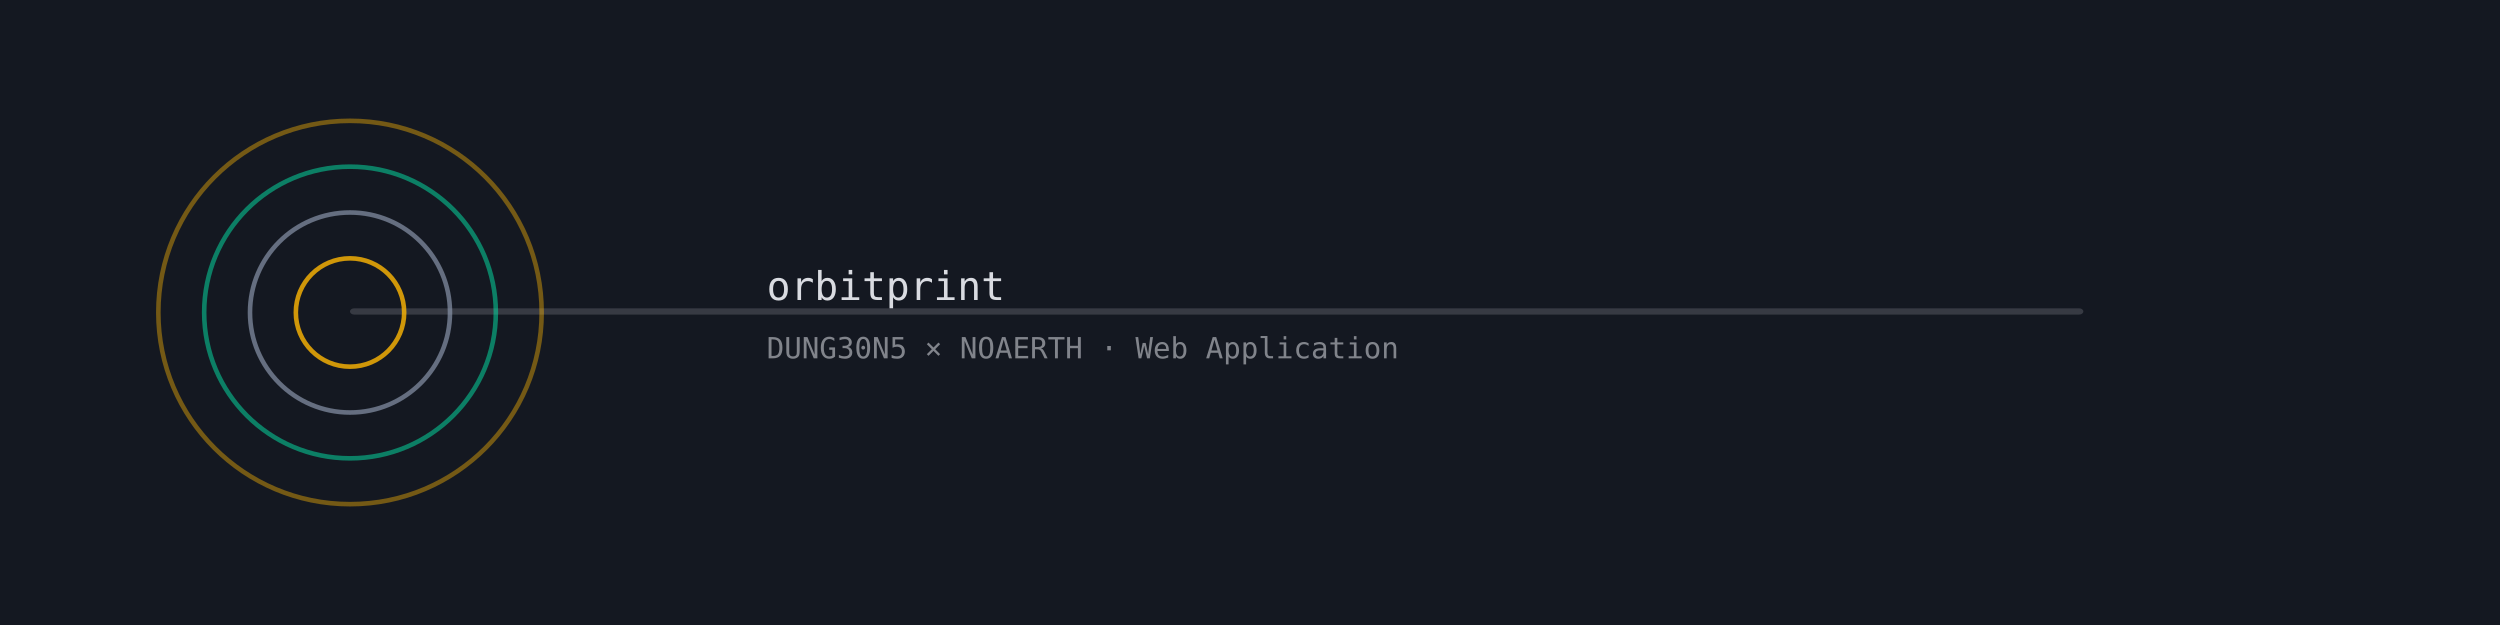
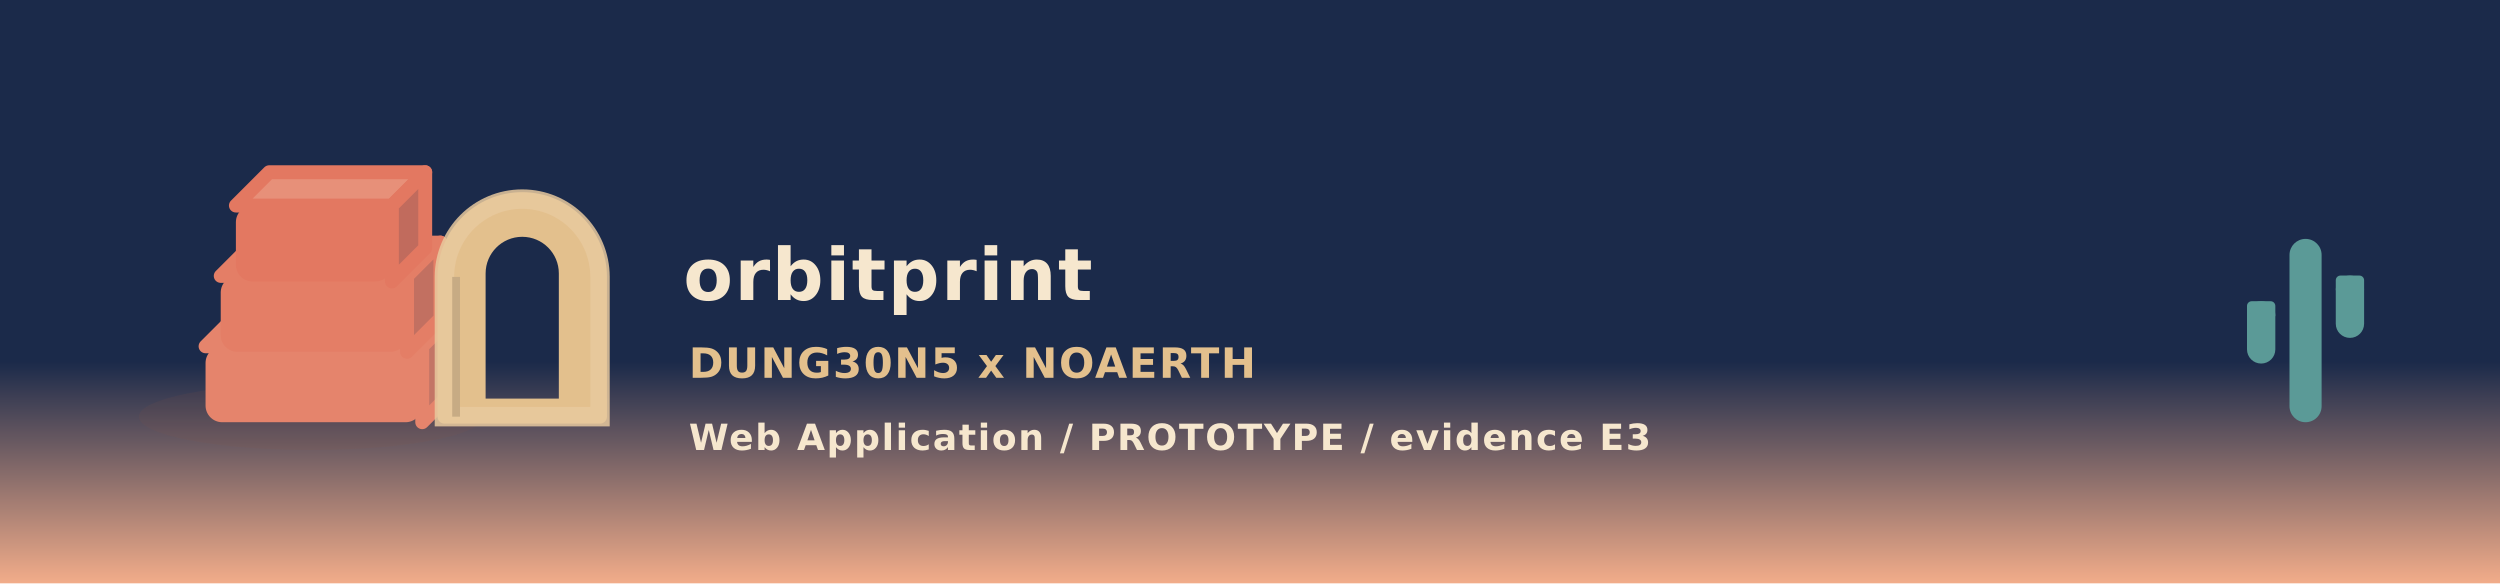
- <svg xmlns="http://www.w3.org/2000/svg" viewBox="0 0 1200 300" width="1200" height="300" role="img" aria-label="orbitprint identity object">
-   <rect width="1200" height="300" fill="#141821" />
-   <defs>
-     <linearGradient id="gft" x1="0" y1="0" x2="1" y2="1">
-       <stop offset="0%" stop-color="#ffb703" />
-       <stop offset="100%" stop-color="#8d99ae" />
-     </linearGradient>
-   </defs>
-   <rect x="168.00" y="148.00" width="832.00" height="3.00" rx="2.00" fill="rgba(238,241,246,0.160)" opacity="1.00" />
-   <circle cx="168.00" cy="150.00" r="26.00" fill="none" stroke="rgba(255,183,3,0.800)" stroke-width="2.20" opacity="1.00" />
-   <circle cx="168.00" cy="150.00" r="48.00" fill="none" stroke="rgba(141,153,174,0.670)" stroke-width="2.20" opacity="1.00" />
-   <circle cx="168.00" cy="150.00" r="70.00" fill="none" stroke="rgba(6,214,160,0.540)" stroke-width="2.20" opacity="1.00" />
-   <circle cx="168.00" cy="150.00" r="92.00" fill="none" stroke="rgba(255,183,3,0.410)" stroke-width="2.20" opacity="1.00" />
-   <text x="368" y="144" font-family="ui-monospace,Menlo,monospace" font-size="19" fill="rgba(238,241,246,0.900)">orbitprint</text>
-   <text x="368" y="172" font-family="ui-monospace,Menlo,monospace" font-size="14" fill="rgba(238,241,246,0.500)">DUNG30N5 × NOAERTH · Web Application</text>
+ <svg xmlns="http://www.w3.org/2000/svg" width="900" height="210" viewBox="0 0 900 210" role="img" aria-label="orbitprint - identity object">
+   <linearGradient id="skyf" x1="0" y1="0" x2="0" y2="1">
+     <stop offset="0" stop-color="#1b2a4a" />
+     <stop offset="0.62" stop-color="#1b2a4a" />
+     <stop offset="1" stop-color="#f3ad8a" />
+   </linearGradient>
+   <rect width="900" height="210" fill="url(#skyf)" />
+   <rect x="0" y="352" width="900" height="-142" fill="#e3c08d" />
+   <rect x="0" y="352" width="900" height="3" fill="#e6c596" />
+   <ellipse cx="112" cy="150" rx="62" ry="12" fill="rgba(138,90,68,0.11)" />
+   <path d="M74,124.67 L152,124.67 L164,112.67 L86,112.67 Z" fill="#e99a82" stroke="#e5846c" stroke-width="5" stroke-linejoin="round" />
+   <path d="M152,124.67 L164,112.67 L164,140 L152,152 Z" fill="#c37566" stroke="#e5846c" stroke-width="5" stroke-linejoin="round" />
+   <rect x="74" y="124.67" width="78" height="27.33" rx="6" fill="#e5846c" />
+   <path d="M79.46,99.33 L146.54,99.33 L158.54,87.33 L91.46,87.33 Z" fill="#e8957d" stroke="#e47e66" stroke-width="5" stroke-linejoin="round" />
+   <path d="M146.54,99.33 L158.54,87.33 L158.54,114.67 L146.54,126.67 Z" fill="#c27061" stroke="#e47e66" stroke-width="5" stroke-linejoin="round" />
+   <rect x="79.46" y="99.33" width="67.08" height="27.33" rx="6" fill="#e47e66" />
+   <path d="M84.92,74 L141.08,74 L153.08,62 L96.92,62 Z" fill="#e79079" stroke="#e37861" stroke-width="5" stroke-linejoin="round" />
+   <path d="M141.08,74 L153.08,62 L153.08,89.33 L141.08,101.33 Z" fill="#c16b5d" stroke="#e37861" stroke-width="5" stroke-linejoin="round" />
+   <rect x="84.92" y="74" width="56.16" height="27.33" rx="6" fill="#e37861" />
+   <path d="M160,150 L160,99.68 A28,28 0 0 1 216,99.68 L216,150 Z M172.32,146 L172.32,98.43 A15.68,15.68 0 0 1 203.68,98.43 L203.68,146 Z" fill="#e3c08d" fill-rule="evenodd" stroke="#e3c08d" stroke-width="5" stroke-linejoin="round" />
+   <path d="M160,150 L160,99.68 A28,28 0 0 1 216,99.68 L216,150 Z" fill="none" stroke="#e8c99d" stroke-width="7" stroke-linecap="round" opacity="0.85" />
+   <rect x="162.8" y="99.68" width="2.8" height="50.32" fill="#c7ab84" />
+   <text x="246" y="108" font-family="Verdana,DejaVu Sans,sans-serif" font-size="26" font-weight="700" letter-spacing="0.6" fill="#f6e7ce" text-anchor="start">orbitprint</text>
+   <text x="248" y="136" font-family="Verdana,DejaVu Sans,sans-serif" font-size="15" font-weight="700" letter-spacing="0.6" fill="#e3c08d" text-anchor="start">DUNG30N5 x NOAERTH</text>
+   <text x="248" y="162" font-family="Verdana,DejaVu Sans,sans-serif" font-size="13" font-weight="700" letter-spacing="0.6" fill="#f6e7ce" text-anchor="start">Web Application  /  PROTOTYPE  /  evidence E3</text>
+   <rect x="824.22" y="86" width="11.56" height="66" rx="5.78" fill="#5b9a97" />
+   <rect x="808.92" y="108.44" width="10.2" height="22.44" rx="5.1" fill="#5b9a97" />
+   <rect x="808.92" y="108.44" width="10.2" height="6.6" rx="1.7" fill="#5b9a97" />
+   <rect x="840.88" y="99.2" width="10.2" height="22.44" rx="5.1" fill="#5b9a97" />
+   <rect x="840.88" y="99.2" width="10.2" height="6.6" rx="1.7" fill="#5b9a97" />
</svg>
